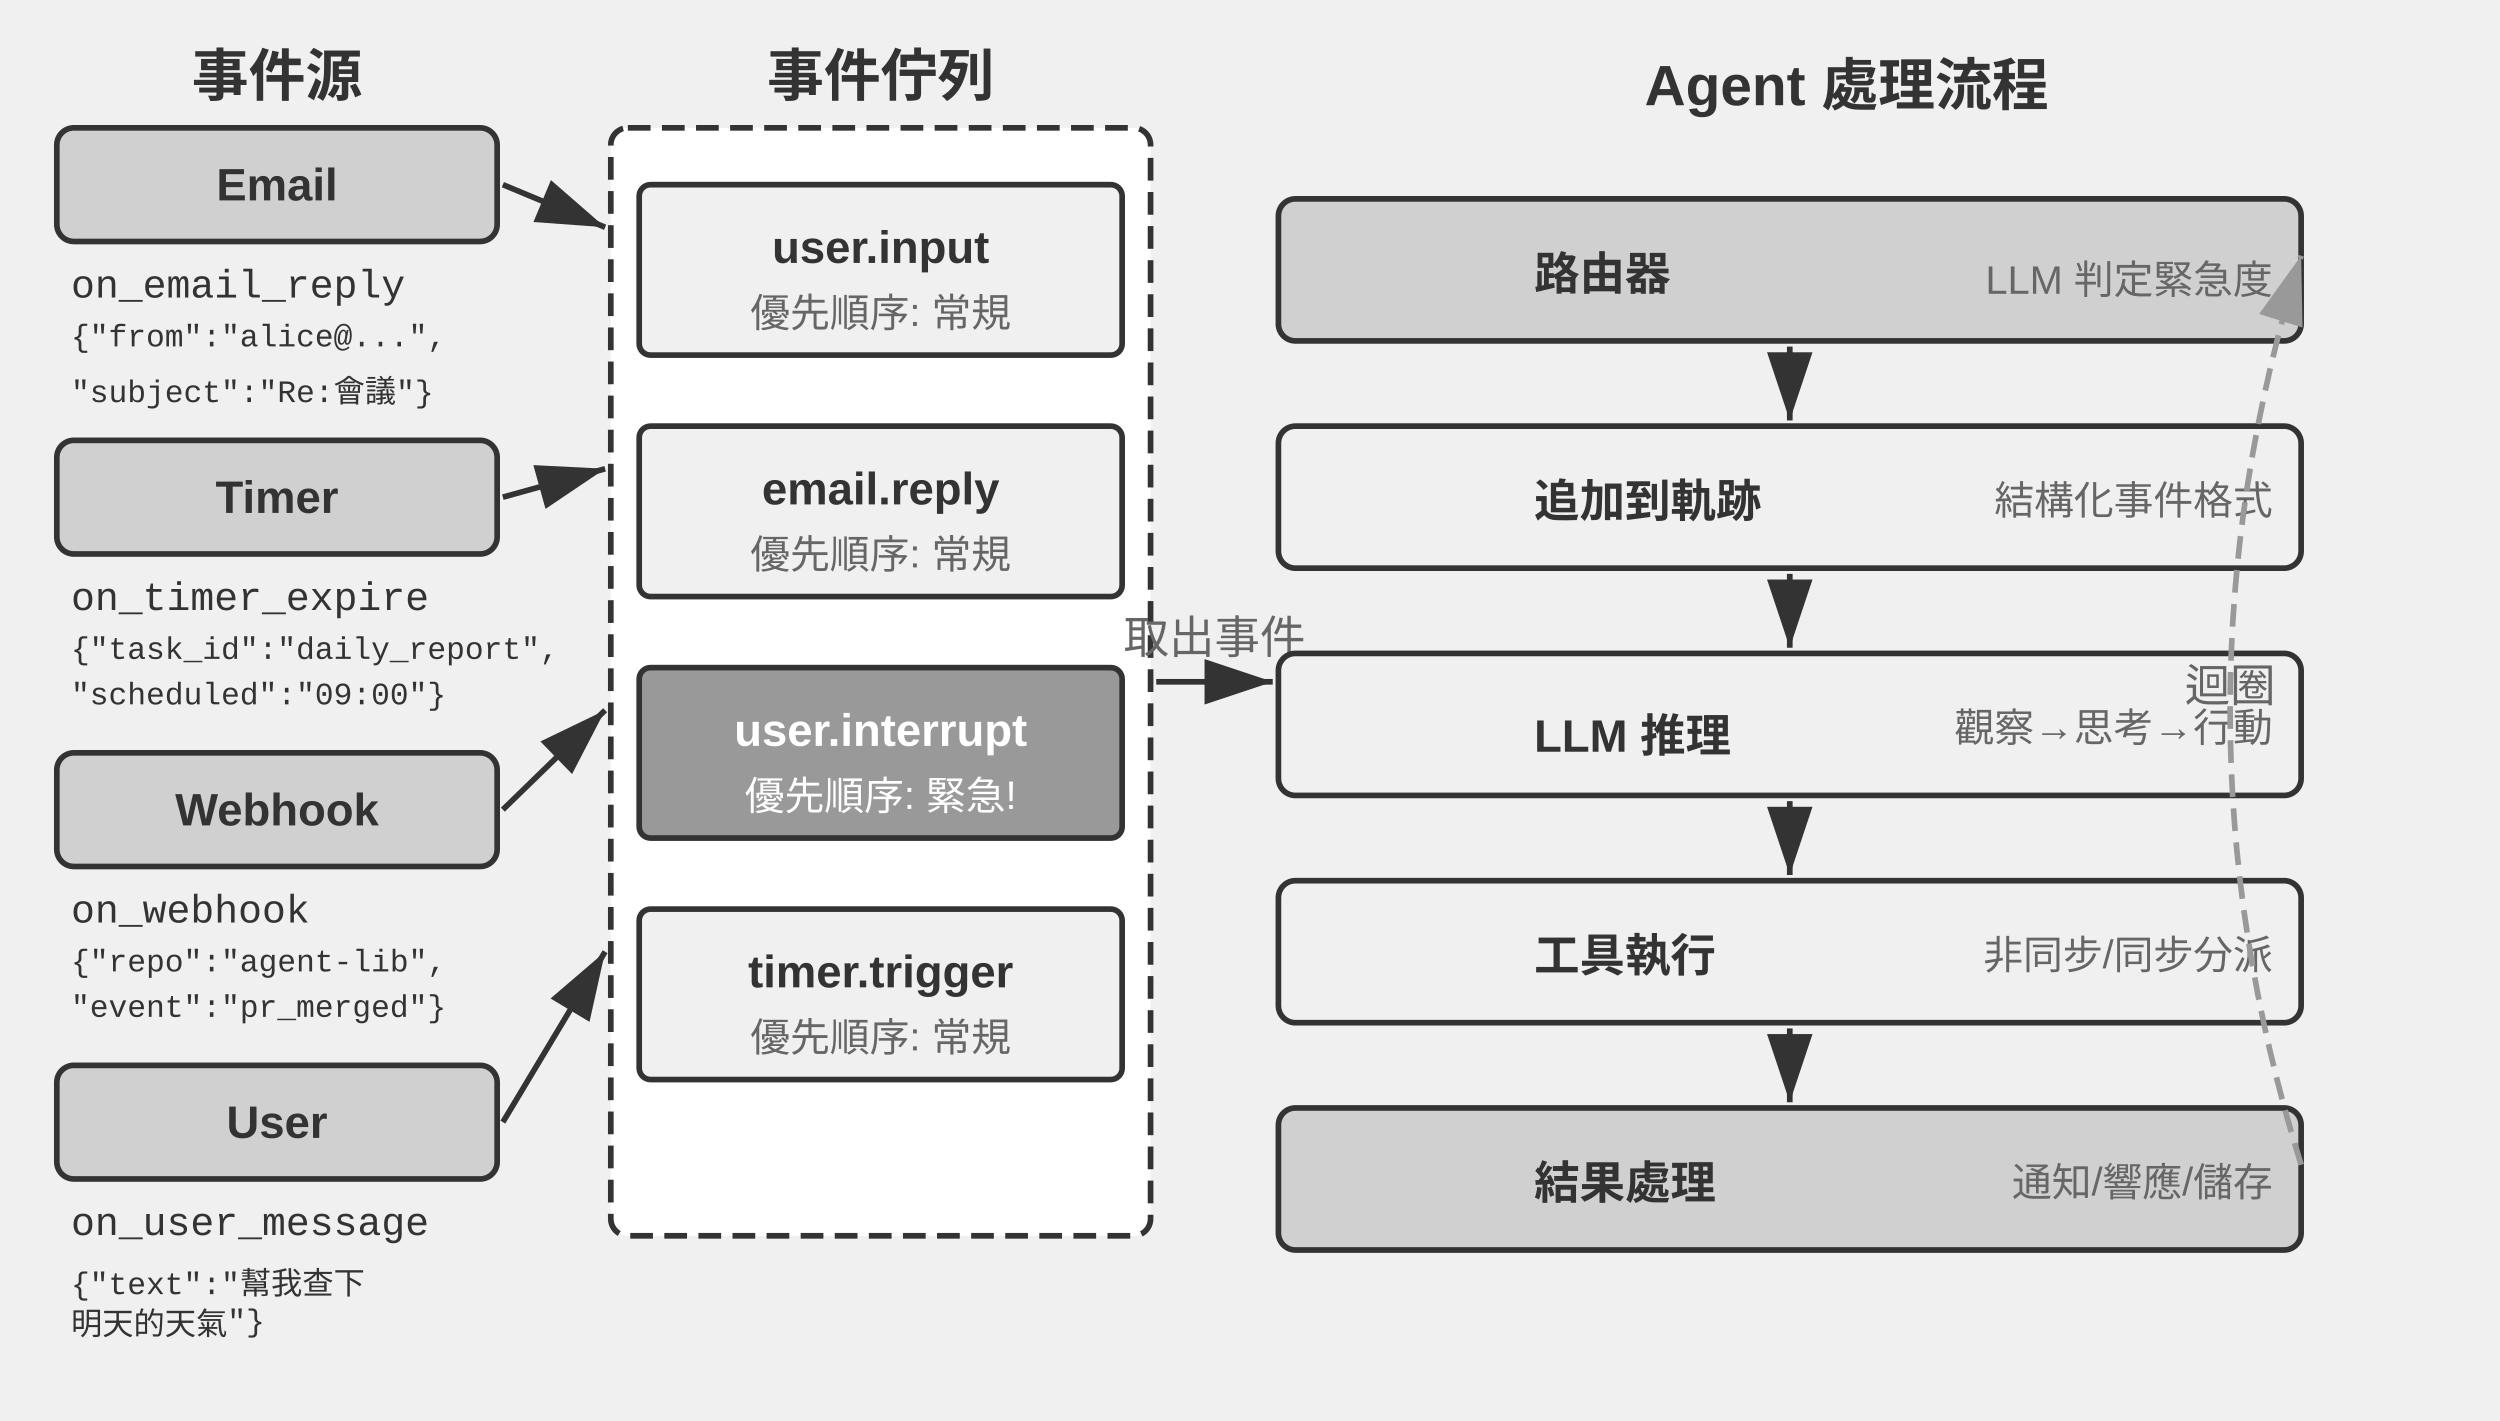
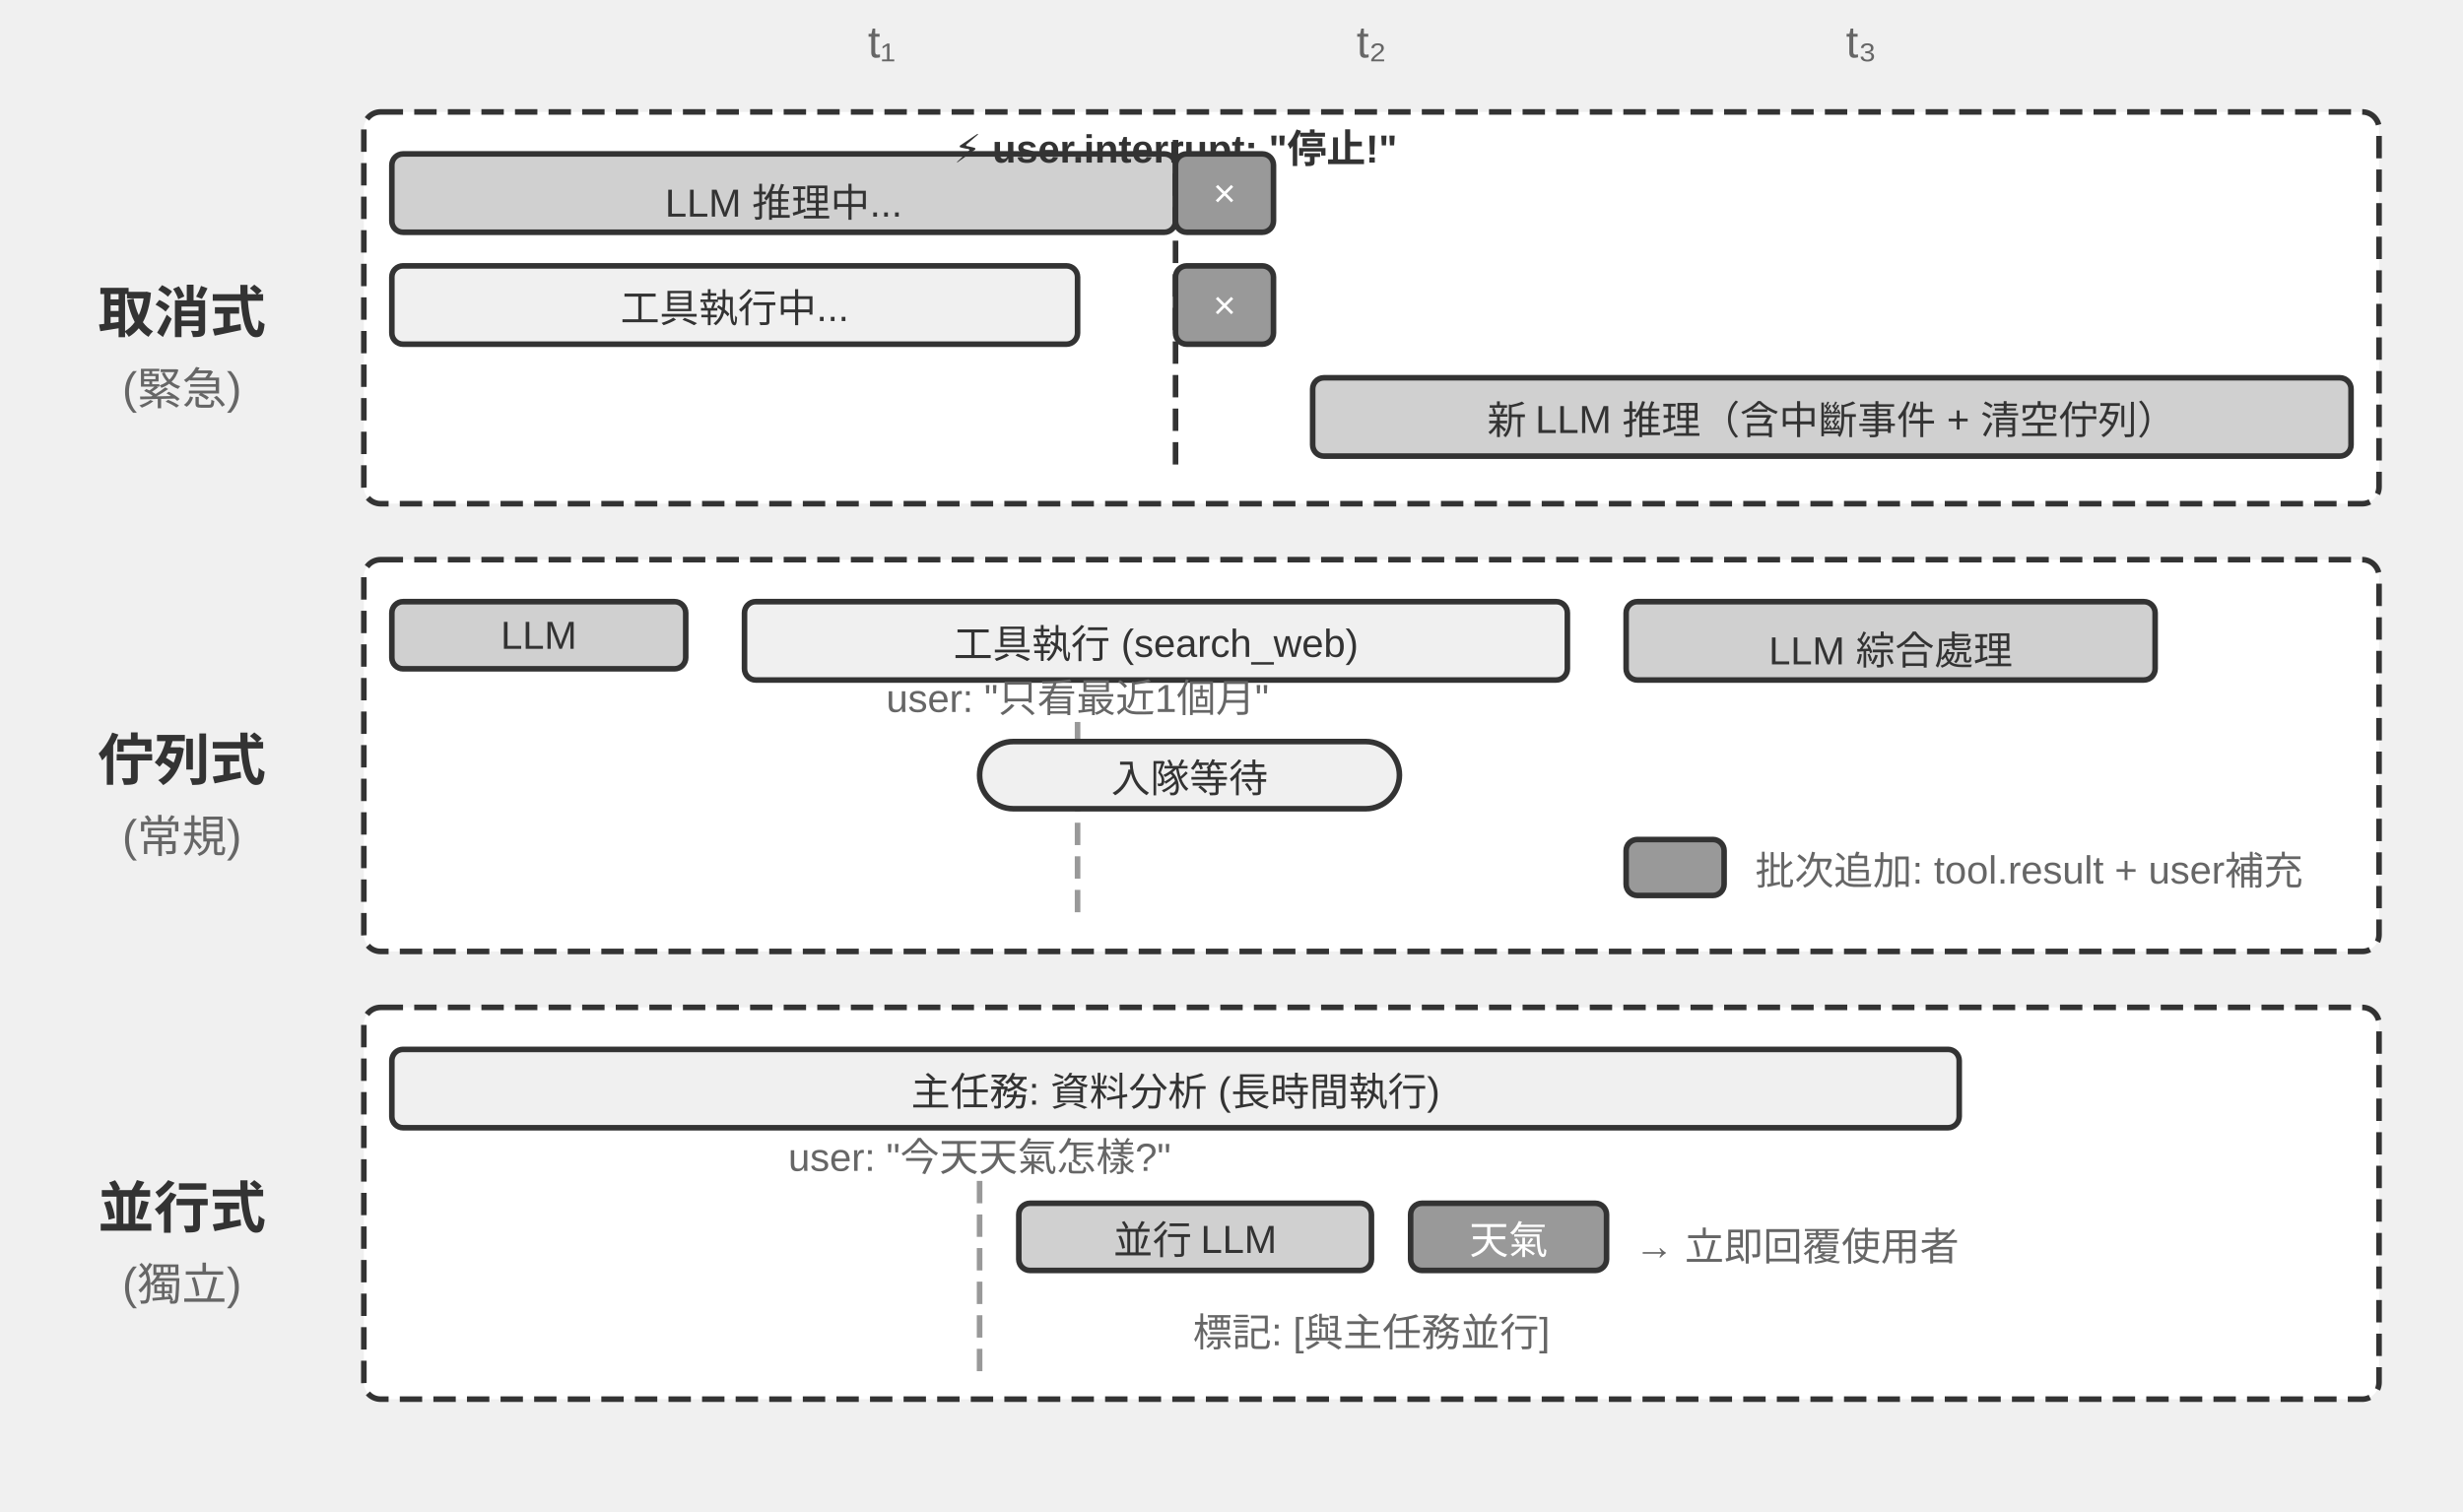
- <svg xmlns="http://www.w3.org/2000/svg" viewBox="0 40 880 500" width="880" height="500" style="background:#ffffff">
+ <svg xmlns="http://www.w3.org/2000/svg" viewBox="0 40 880 540" width="880" height="540" style="background:#ffffff">
  <defs>
    <marker id="ah" markerWidth="12" markerHeight="8" refX="12" refY="4" orient="auto">
      <polygon points="0 0, 12 4, 0 8" fill="#333333" />
    </marker>
    <marker id="ah-light" markerWidth="12" markerHeight="8" refX="12" refY="4" orient="auto">
      <polygon points="0 0, 12 4, 0 8" fill="#999999" />
    </marker>
  </defs>
-   <text x="97.5" y="65" font-family="Arial, 'Helvetica Neue', Helvetica, 'PingFang SC', 'Microsoft YaHei', sans-serif" font-size="20" fill="#333333" text-anchor="middle" dominant-baseline="central" font-weight="bold">事件源</text>
-   <rect x="20" y="85" width="155" height="40" rx="6" fill="#d0d0d0" stroke="#333333" stroke-width="2" />
-   <text x="97.5" y="105.0" font-family="Arial, 'Helvetica Neue', Helvetica, 'PingFang SC', 'Microsoft YaHei', sans-serif" font-size="16" fill="#333333" text-anchor="middle" dominant-baseline="central" font-weight="bold">Email</text>
-   <text x="25" y="141" font-family="'Courier New', Courier, monospace" font-size="14" fill="#333333" text-anchor="start" dominant-baseline="central">on_email_reply</text>
-   <text x="25" y="159" font-family="'Courier New', Courier, monospace" font-size="11" fill="#333333" text-anchor="start" dominant-baseline="central">{"from":"alice@...",</text>
-   <text x="25" y="175" font-family="'Courier New', Courier, monospace" font-size="11" fill="#333333" text-anchor="start" dominant-baseline="central"> "subject":"Re:會議"}</text>
-   <rect x="20" y="195" width="155" height="40" rx="6" fill="#d0d0d0" stroke="#333333" stroke-width="2" />
-   <text x="97.5" y="215.0" font-family="Arial, 'Helvetica Neue', Helvetica, 'PingFang SC', 'Microsoft YaHei', sans-serif" font-size="16" fill="#333333" text-anchor="middle" dominant-baseline="central" font-weight="bold">Timer</text>
-   <text x="25" y="251" font-family="'Courier New', Courier, monospace" font-size="14" fill="#333333" text-anchor="start" dominant-baseline="central">on_timer_expire</text>
-   <text x="25" y="269" font-family="'Courier New', Courier, monospace" font-size="11" fill="#333333" text-anchor="start" dominant-baseline="central">{"task_id":"daily_report",</text>
-   <text x="25" y="285" font-family="'Courier New', Courier, monospace" font-size="11" fill="#333333" text-anchor="start" dominant-baseline="central"> "scheduled":"09:00"}</text>
-   <rect x="20" y="305" width="155" height="40" rx="6" fill="#d0d0d0" stroke="#333333" stroke-width="2" />
-   <text x="97.5" y="325.0" font-family="Arial, 'Helvetica Neue', Helvetica, 'PingFang SC', 'Microsoft YaHei', sans-serif" font-size="16" fill="#333333" text-anchor="middle" dominant-baseline="central" font-weight="bold">Webhook</text>
-   <text x="25" y="361" font-family="'Courier New', Courier, monospace" font-size="14" fill="#333333" text-anchor="start" dominant-baseline="central">on_webhook</text>
-   <text x="25" y="379" font-family="'Courier New', Courier, monospace" font-size="11" fill="#333333" text-anchor="start" dominant-baseline="central">{"repo":"agent-lib",</text>
-   <text x="25" y="395" font-family="'Courier New', Courier, monospace" font-size="11" fill="#333333" text-anchor="start" dominant-baseline="central"> "event":"pr_merged"}</text>
-   <rect x="20" y="415" width="155" height="40" rx="6" fill="#d0d0d0" stroke="#333333" stroke-width="2" />
-   <text x="97.5" y="435.0" font-family="Arial, 'Helvetica Neue', Helvetica, 'PingFang SC', 'Microsoft YaHei', sans-serif" font-size="16" fill="#333333" text-anchor="middle" dominant-baseline="central" font-weight="bold">User</text>
-   <text x="25" y="471" font-family="'Courier New', Courier, monospace" font-size="14" fill="#333333" text-anchor="start" dominant-baseline="central">on_user_message</text>
-   <text x="25" y="489" font-family="'Courier New', Courier, monospace" font-size="11" fill="#333333" text-anchor="start" dominant-baseline="central">{"text":"幫我查下</text>
-   <text x="25" y="505" font-family="'Courier New', Courier, monospace" font-size="11" fill="#333333" text-anchor="start" dominant-baseline="central"> 明天的天氣"}</text>
-   <text x="310.0" y="65" font-family="Arial, 'Helvetica Neue', Helvetica, 'PingFang SC', 'Microsoft YaHei', sans-serif" font-size="20" fill="#333333" text-anchor="middle" dominant-baseline="central" font-weight="bold">事件佇列</text>
-   <rect x="215" y="85" width="190" height="390" rx="6" fill="#ffffff" stroke="#333333" stroke-width="2" stroke-dasharray="8,4" />
-   <rect x="225" y="105" width="170" height="60" rx="4" fill="#f0f0f0" stroke="#333333" stroke-width="2" />
-   <text x="310.0" y="127" font-family="Arial, 'Helvetica Neue', Helvetica, 'PingFang SC', 'Microsoft YaHei', sans-serif" font-size="16" fill="#333333" text-anchor="middle" dominant-baseline="central" font-weight="bold">user.input</text>
-   <text x="310.0" y="149" font-family="Arial, 'Helvetica Neue', Helvetica, 'PingFang SC', 'Microsoft YaHei', sans-serif" font-size="14" fill="#666666" text-anchor="middle" dominant-baseline="central" font-weight="normal">優先順序: 常規</text>
-   <rect x="225" y="190" width="170" height="60" rx="4" fill="#f0f0f0" stroke="#333333" stroke-width="2" />
-   <text x="310.0" y="212" font-family="Arial, 'Helvetica Neue', Helvetica, 'PingFang SC', 'Microsoft YaHei', sans-serif" font-size="16" fill="#333333" text-anchor="middle" dominant-baseline="central" font-weight="bold">email.reply</text>
-   <text x="310.0" y="234" font-family="Arial, 'Helvetica Neue', Helvetica, 'PingFang SC', 'Microsoft YaHei', sans-serif" font-size="14" fill="#666666" text-anchor="middle" dominant-baseline="central" font-weight="normal">優先順序: 常規</text>
-   <rect x="225" y="275" width="170" height="60" rx="4" fill="#999999" stroke="#333333" stroke-width="2" />
-   <text x="310.0" y="297" font-family="Arial, 'Helvetica Neue', Helvetica, 'PingFang SC', 'Microsoft YaHei', sans-serif" font-size="16" fill="#ffffff" text-anchor="middle" dominant-baseline="central" font-weight="bold">user.interrupt</text>
-   <text x="310.0" y="319" font-family="Arial, 'Helvetica Neue', Helvetica, 'PingFang SC', 'Microsoft YaHei', sans-serif" font-size="14" fill="#ffffff" text-anchor="middle" dominant-baseline="central" font-weight="normal">優先順序: 緊急!</text>
-   <rect x="225" y="360" width="170" height="60" rx="4" fill="#f0f0f0" stroke="#333333" stroke-width="2" />
-   <text x="310.0" y="382" font-family="Arial, 'Helvetica Neue', Helvetica, 'PingFang SC', 'Microsoft YaHei', sans-serif" font-size="16" fill="#333333" text-anchor="middle" dominant-baseline="central" font-weight="bold">timer.trigger</text>
-   <text x="310.0" y="404" font-family="Arial, 'Helvetica Neue', Helvetica, 'PingFang SC', 'Microsoft YaHei', sans-serif" font-size="14" fill="#666666" text-anchor="middle" dominant-baseline="central" font-weight="normal">優先順序: 常規</text>
-   <line x1="177" y1="105" x2="213" y2="120" stroke="#333333" stroke-width="2" marker-end="url(#ah)" />
-   <line x1="177" y1="215" x2="213" y2="205" stroke="#333333" stroke-width="2" marker-end="url(#ah)" />
-   <line x1="177" y1="325" x2="213" y2="290" stroke="#333333" stroke-width="2" marker-end="url(#ah)" />
-   <line x1="177" y1="435" x2="213" y2="375" stroke="#333333" stroke-width="2" marker-end="url(#ah)" />
-   <text x="650" y="65" font-family="Arial, 'Helvetica Neue', Helvetica, 'PingFang SC', 'Microsoft YaHei', sans-serif" font-size="20" fill="#333333" text-anchor="middle" dominant-baseline="central" font-weight="bold">Agent 處理流程</text>
-   <line x1="407" y1="280" x2="448" y2="280" stroke="#333333" stroke-width="2" marker-end="url(#ah)" />
-   <text x="427.5" y="270.0" font-family="Arial, 'Helvetica Neue', Helvetica, 'PingFang SC', 'Microsoft YaHei', sans-serif" font-size="16" fill="#666666" text-anchor="middle">取出事件</text>
-   <rect x="450" y="110" width="360" height="50" rx="6" fill="#d0d0d0" stroke="#333333" stroke-width="2" />
-   <text x="540" y="135.0" font-family="Arial, 'Helvetica Neue', Helvetica, 'PingFang SC', 'Microsoft YaHei', sans-serif" font-size="16" fill="#333333" text-anchor="start" dominant-baseline="central" font-weight="bold">路由器</text>
-   <text x="800" y="135.0" font-family="Arial, 'Helvetica Neue', Helvetica, 'PingFang SC', 'Microsoft YaHei', sans-serif" font-size="14" fill="#666666" text-anchor="end" dominant-baseline="central" font-weight="normal">LLM 判定緊急度</text>
-   <line x1="630.0" y1="162" x2="630.0" y2="188" stroke="#333333" stroke-width="2" marker-end="url(#ah)" />
-   <rect x="450" y="190" width="360" height="50" rx="6" fill="#f0f0f0" stroke="#333333" stroke-width="2" />
-   <text x="540" y="215.0" font-family="Arial, 'Helvetica Neue', Helvetica, 'PingFang SC', 'Microsoft YaHei', sans-serif" font-size="16" fill="#333333" text-anchor="start" dominant-baseline="central" font-weight="bold">追加到軌跡</text>
-   <text x="800" y="215.0" font-family="Arial, 'Helvetica Neue', Helvetica, 'PingFang SC', 'Microsoft YaHei', sans-serif" font-size="14" fill="#666666" text-anchor="end" dominant-baseline="central" font-weight="normal">結構化事件格式</text>
-   <line x1="630.0" y1="242" x2="630.0" y2="268" stroke="#333333" stroke-width="2" marker-end="url(#ah)" />
-   <rect x="450" y="270" width="360" height="50" rx="6" fill="#f0f0f0" stroke="#333333" stroke-width="2" />
-   <text x="540" y="295.0" font-family="Arial, 'Helvetica Neue', Helvetica, 'PingFang SC', 'Microsoft YaHei', sans-serif" font-size="16" fill="#333333" text-anchor="start" dominant-baseline="central" font-weight="bold">LLM 推理</text>
-   <text x="800" y="295.0" font-family="Arial, 'Helvetica Neue', Helvetica, 'PingFang SC', 'Microsoft YaHei', sans-serif" font-size="14" fill="#666666" text-anchor="end" dominant-baseline="central" font-weight="normal">觀察→思考→行動</text>
-   <line x1="630.0" y1="322" x2="630.0" y2="348" stroke="#333333" stroke-width="2" marker-end="url(#ah)" />
-   <rect x="450" y="350" width="360" height="50" rx="6" fill="#f0f0f0" stroke="#333333" stroke-width="2" />
-   <text x="540" y="375.0" font-family="Arial, 'Helvetica Neue', Helvetica, 'PingFang SC', 'Microsoft YaHei', sans-serif" font-size="16" fill="#333333" text-anchor="start" dominant-baseline="central" font-weight="bold">工具執行</text>
-   <text x="800" y="375.0" font-family="Arial, 'Helvetica Neue', Helvetica, 'PingFang SC', 'Microsoft YaHei', sans-serif" font-size="14" fill="#666666" text-anchor="end" dominant-baseline="central" font-weight="normal">非同步/同步分派</text>
-   <line x1="630.0" y1="402" x2="630.0" y2="428" stroke="#333333" stroke-width="2" marker-end="url(#ah)" />
-   <rect x="450" y="430" width="360" height="50" rx="6" fill="#d0d0d0" stroke="#333333" stroke-width="2" />
-   <text x="540" y="455.0" font-family="Arial, 'Helvetica Neue', Helvetica, 'PingFang SC', 'Microsoft YaHei', sans-serif" font-size="16" fill="#333333" text-anchor="start" dominant-baseline="central" font-weight="bold">結果處理</text>
-   <text x="800" y="455.0" font-family="Arial, 'Helvetica Neue', Helvetica, 'PingFang SC', 'Microsoft YaHei', sans-serif" font-size="14" fill="#666666" text-anchor="end" dominant-baseline="central" font-weight="normal">通知/響應/儲存</text>
-   <path d="M 810,450 Q 760.0,290.0 810,130" fill="none" stroke="#999999" stroke-width="2" stroke-dasharray="8,4" marker-end="url(#ah-light)" />
-   <text x="785.0" y="280.0" font-family="Arial, 'Helvetica Neue', Helvetica, 'PingFang SC', 'Microsoft YaHei', sans-serif" font-size="16" fill="#666666" text-anchor="middle" dominant-baseline="central" font-weight="normal">迴圈</text>
+   <text x="315.0" y="55" font-family="Arial, 'Helvetica Neue', Helvetica, 'PingFang SC', 'Microsoft YaHei', sans-serif" font-size="16" fill="#666666" text-anchor="middle" dominant-baseline="central" font-weight="normal">t₁</text>
+   <text x="490.0" y="55" font-family="Arial, 'Helvetica Neue', Helvetica, 'PingFang SC', 'Microsoft YaHei', sans-serif" font-size="16" fill="#666666" text-anchor="middle" dominant-baseline="central" font-weight="normal">t₂</text>
+   <text x="665.0" y="55" font-family="Arial, 'Helvetica Neue', Helvetica, 'PingFang SC', 'Microsoft YaHei', sans-serif" font-size="16" fill="#666666" text-anchor="middle" dominant-baseline="central" font-weight="normal">t₃</text>
+   <rect x="130" y="80" width="720" height="140" rx="6" fill="#ffffff" stroke="#333333" stroke-width="2" stroke-dasharray="8,4" />
+   <text x="65.0" y="150" font-family="Arial, 'Helvetica Neue', Helvetica, 'PingFang SC', 'Microsoft YaHei', sans-serif" font-size="20" fill="#333333" text-anchor="middle" dominant-baseline="central" font-weight="bold">取消式</text>
+   <text x="65.0" y="175" font-family="Arial, 'Helvetica Neue', Helvetica, 'PingFang SC', 'Microsoft YaHei', sans-serif" font-size="16" fill="#666666" text-anchor="middle" dominant-baseline="central" font-weight="normal">(緊急)</text>
+   <rect x="140.0" y="95" width="280.0" height="28" rx="4" fill="#d0d0d0" stroke="#333333" stroke-width="2" />
+   <text x="280.0" y="109.0" font-family="Arial, 'Helvetica Neue', Helvetica, 'PingFang SC', 'Microsoft YaHei', sans-serif" font-size="14" fill="#333333" text-anchor="middle" dominant-baseline="central" font-weight="normal">LLM 推理中...</text>
+   <line x1="420.0" y1="90" x2="420.0" y2="210" stroke="#333333" stroke-width="2" stroke-dasharray="8,4" />
+   <text x="420.0" y="90" font-family="Arial, 'Helvetica Neue', Helvetica, 'PingFang SC', 'Microsoft YaHei', sans-serif" font-size="14" fill="#333333" text-anchor="middle" dominant-baseline="central" font-weight="bold">⚡ user.interrupt: "停止!"</text>
+   <rect x="420.0" y="95" width="35.0" height="28" rx="4" fill="#999999" stroke="#333333" stroke-width="2" />
+   <text x="437.5" y="109.0" font-family="Arial, 'Helvetica Neue', Helvetica, 'PingFang SC', 'Microsoft YaHei', sans-serif" font-size="14" fill="#ffffff" text-anchor="middle" dominant-baseline="central" font-weight="normal">×</text>
+   <rect x="140.0" y="135" width="245.0" height="28" rx="4" fill="#f0f0f0" stroke="#333333" stroke-width="2" />
+   <text x="262.5" y="149.0" font-family="Arial, 'Helvetica Neue', Helvetica, 'PingFang SC', 'Microsoft YaHei', sans-serif" font-size="14" fill="#333333" text-anchor="middle" dominant-baseline="central" font-weight="normal">工具執行中...</text>
+   <rect x="420.0" y="135" width="35.0" height="28" rx="4" fill="#999999" stroke="#333333" stroke-width="2" />
+   <text x="437.5" y="149.0" font-family="Arial, 'Helvetica Neue', Helvetica, 'PingFang SC', 'Microsoft YaHei', sans-serif" font-size="14" fill="#ffffff" text-anchor="middle" dominant-baseline="central" font-weight="normal">×</text>
+   <rect x="469.0" y="175" width="371.0" height="28" rx="4" fill="#d0d0d0" stroke="#333333" stroke-width="2" />
+   <text x="654.5" y="189.0" font-family="Arial, 'Helvetica Neue', Helvetica, 'PingFang SC', 'Microsoft YaHei', sans-serif" font-size="14" fill="#333333" text-anchor="middle" dominant-baseline="central" font-weight="normal">新 LLM 推理（含中斷事件 + 清空佇列）</text>
+   <rect x="130" y="240" width="720" height="140" rx="6" fill="#ffffff" stroke="#333333" stroke-width="2" stroke-dasharray="8,4" />
+   <text x="65.0" y="310" font-family="Arial, 'Helvetica Neue', Helvetica, 'PingFang SC', 'Microsoft YaHei', sans-serif" font-size="20" fill="#333333" text-anchor="middle" dominant-baseline="central" font-weight="bold">佇列式</text>
+   <text x="65.0" y="335" font-family="Arial, 'Helvetica Neue', Helvetica, 'PingFang SC', 'Microsoft YaHei', sans-serif" font-size="16" fill="#666666" text-anchor="middle" dominant-baseline="central" font-weight="normal">(常規)</text>
+   <rect x="140.0" y="255" width="105.0" height="24" rx="4" fill="#d0d0d0" stroke="#333333" stroke-width="2" />
+   <text x="192.5" y="267.0" font-family="Arial, 'Helvetica Neue', Helvetica, 'PingFang SC', 'Microsoft YaHei', sans-serif" font-size="14" fill="#333333" text-anchor="middle" dominant-baseline="central" font-weight="normal">LLM</text>
+   <rect x="266.0" y="255" width="294.0" height="28" rx="4" fill="#f0f0f0" stroke="#333333" stroke-width="2" />
+   <text x="413.0" y="269.0" font-family="Arial, 'Helvetica Neue', Helvetica, 'PingFang SC', 'Microsoft YaHei', sans-serif" font-size="14" fill="#333333" text-anchor="middle" dominant-baseline="central" font-weight="normal">工具執行 (search_web)</text>
+   <rect x="581.0" y="255" width="189.0" height="28" rx="4" fill="#d0d0d0" stroke="#333333" stroke-width="2" />
+   <text x="675.5" y="269.0" font-family="Arial, 'Helvetica Neue', Helvetica, 'PingFang SC', 'Microsoft YaHei', sans-serif" font-size="14" fill="#333333" text-anchor="middle" dominant-baseline="central" font-weight="normal">LLM 綜合處理</text>
+   <line x1="385.0" y1="298" x2="385.0" y2="370" stroke="#999999" stroke-width="2" stroke-dasharray="8,4" />
+   <text x="385.0" y="286" font-family="Arial, 'Helvetica Neue', Helvetica, 'PingFang SC', 'Microsoft YaHei', sans-serif" font-size="14" fill="#666666" text-anchor="middle" dominant-baseline="central" font-weight="normal">user: "只看最近1個月"</text>
+   <rect x="350.0" y="305" width="150" height="24" rx="12" fill="#f0f0f0" stroke="#333333" stroke-width="2" />
+   <text x="425.0" y="317.0" font-family="Arial, 'Helvetica Neue', Helvetica, 'PingFang SC', 'Microsoft YaHei', sans-serif" font-size="14" fill="#333333" text-anchor="middle" dominant-baseline="central" font-weight="normal">入隊等待</text>
+   <rect x="581.0" y="340" width="35.0" height="20" rx="4" fill="#999999" stroke="#333333" stroke-width="2" />
+   <text x="598.5" y="350.0" font-family="Arial, 'Helvetica Neue', Helvetica, 'PingFang SC', 'Microsoft YaHei', sans-serif" font-size="14" fill="#ffffff" text-anchor="middle" dominant-baseline="central" font-weight="normal" />
+   <text x="725.0" y="350" font-family="Arial, 'Helvetica Neue', Helvetica, 'PingFang SC', 'Microsoft YaHei', sans-serif" font-size="14" fill="#666666" text-anchor="middle" dominant-baseline="central" font-weight="normal">批次追加: tool.result + user補充</text>
+   <rect x="130" y="400" width="720" height="140" rx="6" fill="#ffffff" stroke="#333333" stroke-width="2" stroke-dasharray="8,4" />
+   <text x="65.0" y="470" font-family="Arial, 'Helvetica Neue', Helvetica, 'PingFang SC', 'Microsoft YaHei', sans-serif" font-size="20" fill="#333333" text-anchor="middle" dominant-baseline="central" font-weight="bold">並行式</text>
+   <text x="65.0" y="495" font-family="Arial, 'Helvetica Neue', Helvetica, 'PingFang SC', 'Microsoft YaHei', sans-serif" font-size="16" fill="#666666" text-anchor="middle" dominant-baseline="central" font-weight="normal">(獨立)</text>
+   <rect x="140.0" y="415" width="560.0" height="28" rx="4" fill="#f0f0f0" stroke="#333333" stroke-width="2" />
+   <text x="420.0" y="429.0" font-family="Arial, 'Helvetica Neue', Helvetica, 'PingFang SC', 'Microsoft YaHei', sans-serif" font-size="14" fill="#333333" text-anchor="middle" dominant-baseline="central" font-weight="normal">主任務: 資料分析 (長時間執行)</text>
+   <line x1="350.0" y1="462" x2="350.0" y2="530" stroke="#999999" stroke-width="2" stroke-dasharray="8,4" />
+   <text x="350.0" y="450" font-family="Arial, 'Helvetica Neue', Helvetica, 'PingFang SC', 'Microsoft YaHei', sans-serif" font-size="14" fill="#666666" text-anchor="middle" dominant-baseline="central" font-weight="normal">user: "今天天氣怎樣?"</text>
+   <rect x="364.0" y="470" width="126.0" height="24" rx="4" fill="#d0d0d0" stroke="#333333" stroke-width="2" />
+   <text x="427.0" y="482.0" font-family="Arial, 'Helvetica Neue', Helvetica, 'PingFang SC', 'Microsoft YaHei', sans-serif" font-size="14" fill="#333333" text-anchor="middle" dominant-baseline="central" font-weight="normal">並行 LLM</text>
+   <rect x="504.0" y="470" width="70.0" height="24" rx="4" fill="#999999" stroke="#333333" stroke-width="2" />
+   <text x="539.0" y="482.0" font-family="Arial, 'Helvetica Neue', Helvetica, 'PingFang SC', 'Microsoft YaHei', sans-serif" font-size="14" fill="#ffffff" text-anchor="middle" dominant-baseline="central" font-weight="normal">天氣</text>
+   <text x="642.0" y="482" font-family="Arial, 'Helvetica Neue', Helvetica, 'PingFang SC', 'Microsoft YaHei', sans-serif" font-size="14" fill="#666666" text-anchor="middle" dominant-baseline="central" font-weight="normal">→ 立即回覆使用者</text>
+   <text x="490.0" y="515" font-family="Arial, 'Helvetica Neue', Helvetica, 'PingFang SC', 'Microsoft YaHei', sans-serif" font-size="14" fill="#666666" text-anchor="middle" dominant-baseline="central" font-weight="normal">標記: [與主任務並行]</text>
</svg>
